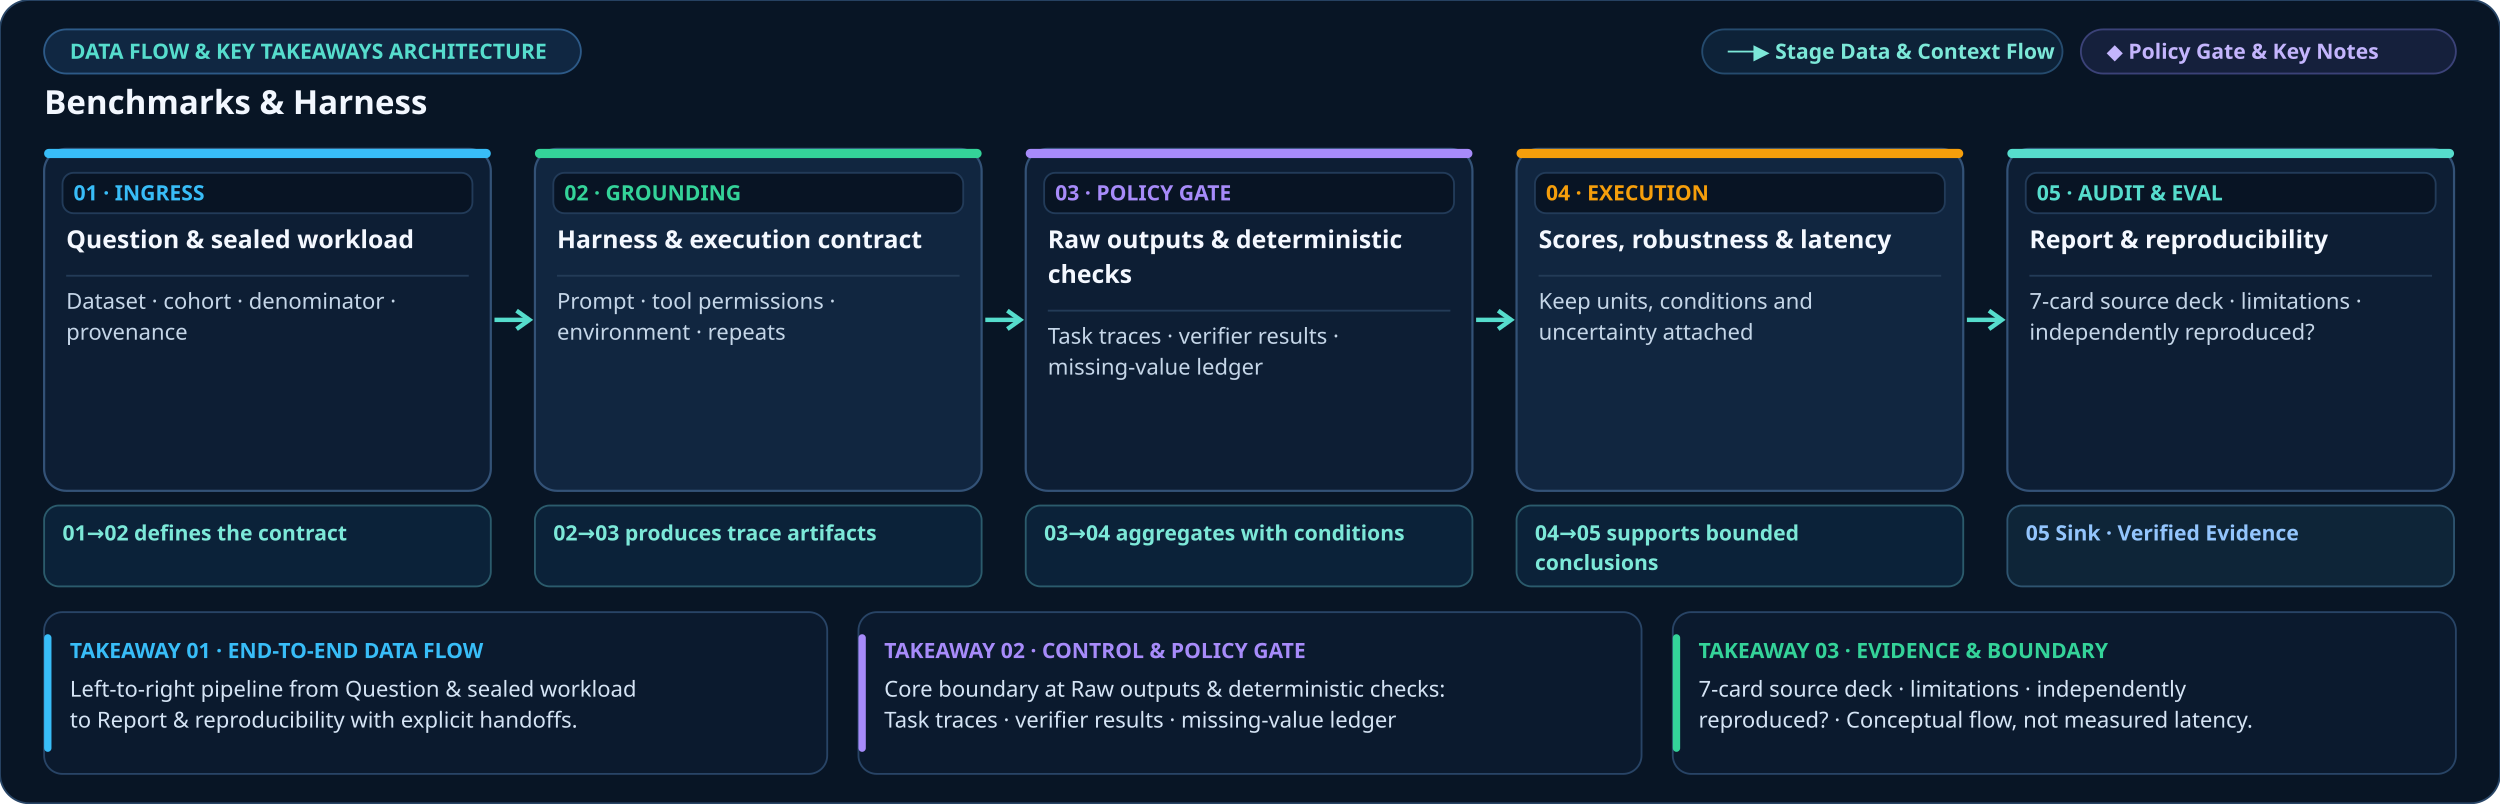
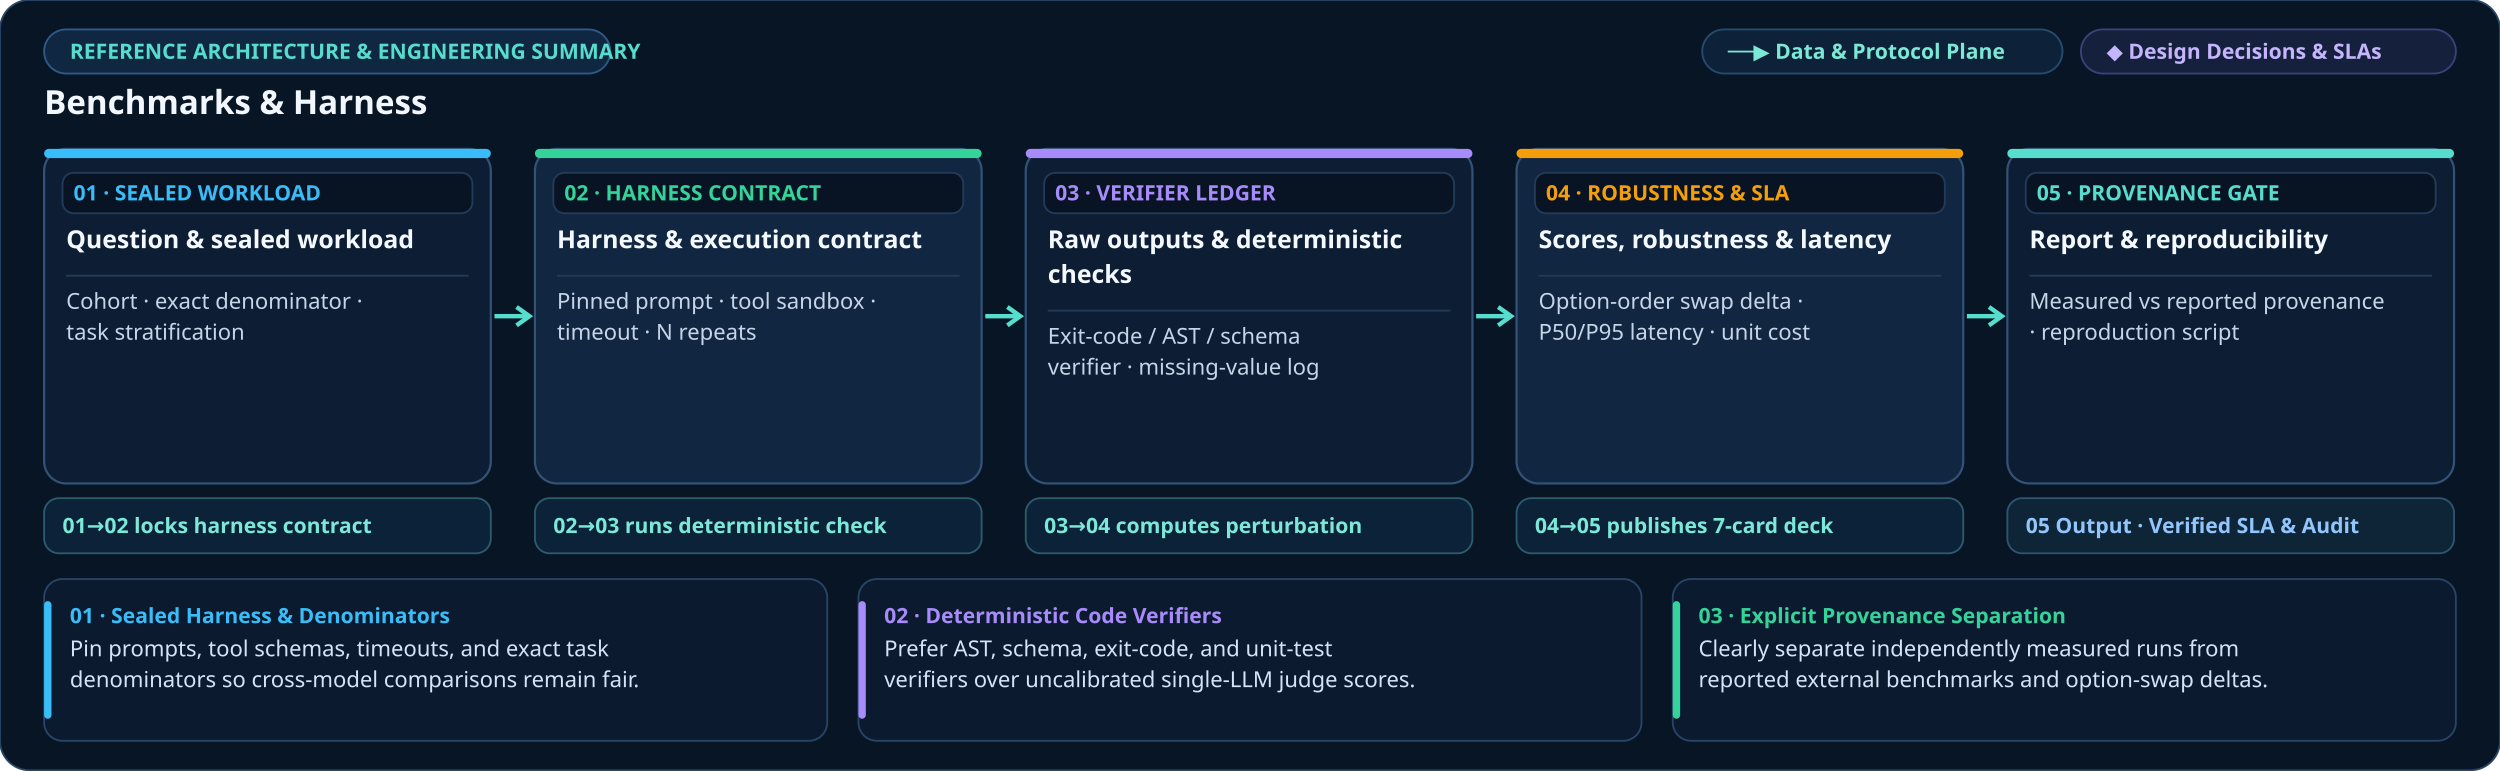
- <svg xmlns="http://www.w3.org/2000/svg" lang="en" class="knowledge-graph-wide" role="img" aria-labelledby="knowledge-3d34bff4fe6c-title knowledge-3d34bff4fe6c-desc" viewBox="0 0 1360 437" width="1360" style="width:100%;height:auto;margin:0 auto;font-family:system-ui,sans-serif">
-   <rect width="1360" height="437" rx="16" fill="#081525" stroke="#284566" />
-   <rect x="24" y="16" width="292" height="24" rx="12" fill="#102742" stroke="#2d5a88" />
+ <svg xmlns="http://www.w3.org/2000/svg" lang="en" class="knowledge-graph-wide" role="img" aria-labelledby="knowledge-51bd2ef04e6c-title knowledge-51bd2ef04e6c-desc" viewBox="0 0 1360 419" width="1360" style="width:100%;height:auto;margin:0 auto;font-family:system-ui,sans-serif">
+   <rect width="1360" height="419" rx="16" fill="#081525" stroke="#284566" />
+   <rect x="24" y="16" width="308" height="24" rx="12" fill="#102742" stroke="#2d5a88" />
  <text x="38" y="32" fill="#56ddcd" font-size="11.5" font-weight="700">
-     <tspan x="38" dy="0">DATA FLOW &amp; KEY TAKEAWAYS ARCHITECTURE</tspan>
+     <tspan x="38" dy="0">REFERENCE ARCHITECTURE &amp; ENGINEERING SUMMARY</tspan>
  </text>
  <rect x="926" y="16" width="196" height="24" rx="12" fill="#0d2238" stroke="#254b6e" />
  <text x="940" y="32" fill="#7ce8d8" font-size="11.5" font-weight="600">
-     <tspan x="940" dy="0">──▶ Stage Data &amp; Context Flow</tspan>
+     <tspan x="940" dy="0">──▶ Data &amp; Protocol Plane</tspan>
  </text>
  <rect x="1132" y="16" width="204" height="24" rx="12" fill="#15203c" stroke="#3b4278" />
  <text x="1146" y="32" fill="#c4b5fd" font-size="11.5" font-weight="600">
-     <tspan x="1146" dy="0">◆ Policy Gate &amp; Key Notes</tspan>
+     <tspan x="1146" dy="0">◆ Design Decisions &amp; SLAs</tspan>
  </text>
  <text x="24" y="62" fill="#f2f7ff" font-size="18" font-weight="700">
    <tspan x="24" dy="0">Benchmarks &amp; Harness</tspan>
  </text>
  <g data-concept="1">
-     <rect x="24" y="81" width="243" height="186" rx="12" fill="#0d1e34" stroke="#335277" stroke-width="1.2" />
+     <rect x="24" y="81" width="243" height="182" rx="12" fill="#0d1e34" stroke="#335277" stroke-width="1.2" />
    <rect x="24" y="81" width="243" height="5" rx="2.5" fill="#38bdf8" />
    <rect x="34" y="94" width="223" height="22" rx="6" fill="#081424" stroke="#223b59" />
    <text x="40" y="109" fill="#38bdf8" font-size="11.5" font-weight="700">
-       <tspan x="40" dy="0">01 · INGRESS</tspan>
+       <tspan x="40" dy="0">01 · SEALED WORKLOAD</tspan>
    </text>
    <text x="36" y="135" fill="#f4f8ff" font-size="13.5" font-weight="700">
      <tspan x="36" dy="0">Question &amp; sealed workload</tspan>
    </text>
    <path d="M36 150 H255" stroke="#233b57" stroke-width="1" />
    <text x="36" y="168" fill="#c5d6e8" font-size="12" font-weight="400">
-       <tspan x="36" dy="0">Dataset · cohort · denominator ·</tspan>
-       <tspan x="36" dy="16.8">provenance</tspan>
+       <tspan x="36" dy="0">Cohort · exact denominator ·</tspan>
+       <tspan x="36" dy="16.8">task stratification</tspan>
    </text>
  </g>
-   <g data-relationship="defines the contract">
-     <path d="M269 174 H287" fill="none" stroke="#56ddcd" stroke-width="2.4" />
-     <path d="M281 169 L288 174 L281 179" fill="none" stroke="#56ddcd" stroke-width="2.4" />
-     <rect x="24" y="275" width="243" height="44" rx="8" fill="#0b2239" stroke="#2b5b6c" />
-     <text x="34" y="294" fill="#7ce8d8" font-size="11.5" font-weight="600">
-       <tspan x="34" dy="0">01→02 defines the contract</tspan>
+   <g data-relationship="locks harness contract">
+     <path d="M269 172 H287" fill="none" stroke="#56ddcd" stroke-width="2.4" />
+     <path d="M281 167 L288 172 L281 177" fill="none" stroke="#56ddcd" stroke-width="2.4" />
+     <rect x="24" y="271" width="243" height="30" rx="8" fill="#0b2239" stroke="#2b5b6c" />
+     <text x="34" y="290" fill="#7ce8d8" font-size="11.5" font-weight="600">
+       <tspan x="34" dy="0">01→02 locks harness contract</tspan>
    </text>
  </g>
  <g data-concept="2">
-     <rect x="291" y="81" width="243" height="186" rx="12" fill="#112640" stroke="#335277" stroke-width="1.2" />
+     <rect x="291" y="81" width="243" height="182" rx="12" fill="#112640" stroke="#335277" stroke-width="1.2" />
    <rect x="291" y="81" width="243" height="5" rx="2.5" fill="#34d399" />
    <rect x="301" y="94" width="223" height="22" rx="6" fill="#081424" stroke="#223b59" />
    <text x="307" y="109" fill="#34d399" font-size="11.5" font-weight="700">
-       <tspan x="307" dy="0">02 · GROUNDING</tspan>
+       <tspan x="307" dy="0">02 · HARNESS CONTRACT</tspan>
    </text>
    <text x="303" y="135" fill="#f4f8ff" font-size="13.5" font-weight="700">
      <tspan x="303" dy="0">Harness &amp; execution contract</tspan>
    </text>
    <path d="M303 150 H522" stroke="#233b57" stroke-width="1" />
    <text x="303" y="168" fill="#c5d6e8" font-size="12" font-weight="400">
-       <tspan x="303" dy="0">Prompt · tool permissions ·</tspan>
-       <tspan x="303" dy="16.8">environment · repeats</tspan>
+       <tspan x="303" dy="0">Pinned prompt · tool sandbox ·</tspan>
+       <tspan x="303" dy="16.8">timeout · N repeats</tspan>
    </text>
  </g>
-   <g data-relationship="produces trace artifacts">
-     <path d="M536 174 H554" fill="none" stroke="#56ddcd" stroke-width="2.4" />
-     <path d="M548 169 L555 174 L548 179" fill="none" stroke="#56ddcd" stroke-width="2.4" />
-     <rect x="291" y="275" width="243" height="44" rx="8" fill="#0b2239" stroke="#2b5b6c" />
-     <text x="301" y="294" fill="#7ce8d8" font-size="11.5" font-weight="600">
-       <tspan x="301" dy="0">02→03 produces trace artifacts</tspan>
+   <g data-relationship="runs deterministic check">
+     <path d="M536 172 H554" fill="none" stroke="#56ddcd" stroke-width="2.4" />
+     <path d="M548 167 L555 172 L548 177" fill="none" stroke="#56ddcd" stroke-width="2.4" />
+     <rect x="291" y="271" width="243" height="30" rx="8" fill="#0b2239" stroke="#2b5b6c" />
+     <text x="301" y="290" fill="#7ce8d8" font-size="11.5" font-weight="600">
+       <tspan x="301" dy="0">02→03 runs deterministic check</tspan>
    </text>
  </g>
  <g data-concept="3">
-     <rect x="558" y="81" width="243" height="186" rx="12" fill="#0d1e34" stroke="#335277" stroke-width="1.2" />
+     <rect x="558" y="81" width="243" height="182" rx="12" fill="#0d1e34" stroke="#335277" stroke-width="1.2" />
    <rect x="558" y="81" width="243" height="5" rx="2.5" fill="#a78bfa" />
    <rect x="568" y="94" width="223" height="22" rx="6" fill="#081424" stroke="#223b59" />
    <text x="574" y="109" fill="#a78bfa" font-size="11.5" font-weight="700">
-       <tspan x="574" dy="0">03 · POLICY GATE</tspan>
+       <tspan x="574" dy="0">03 · VERIFIER LEDGER</tspan>
    </text>
    <text x="570" y="135" fill="#f4f8ff" font-size="13.5" font-weight="700">
      <tspan x="570" dy="0">Raw outputs &amp; deterministic</tspan>
      <tspan x="570" dy="18.9">checks</tspan>
    </text>
    <path d="M570 169 H789" stroke="#233b57" stroke-width="1" />
    <text x="570" y="187" fill="#c5d6e8" font-size="12" font-weight="400">
-       <tspan x="570" dy="0">Task traces · verifier results ·</tspan>
-       <tspan x="570" dy="16.8">missing-value ledger</tspan>
+       <tspan x="570" dy="0">Exit-code / AST / schema</tspan>
+       <tspan x="570" dy="16.8">verifier · missing-value log</tspan>
    </text>
  </g>
-   <g data-relationship="aggregates with conditions">
-     <path d="M803 174 H821" fill="none" stroke="#56ddcd" stroke-width="2.4" />
-     <path d="M815 169 L822 174 L815 179" fill="none" stroke="#56ddcd" stroke-width="2.4" />
-     <rect x="558" y="275" width="243" height="44" rx="8" fill="#0b2239" stroke="#2b5b6c" />
-     <text x="568" y="294" fill="#7ce8d8" font-size="11.5" font-weight="600">
-       <tspan x="568" dy="0">03→04 aggregates with conditions</tspan>
+   <g data-relationship="computes perturbation">
+     <path d="M803 172 H821" fill="none" stroke="#56ddcd" stroke-width="2.4" />
+     <path d="M815 167 L822 172 L815 177" fill="none" stroke="#56ddcd" stroke-width="2.4" />
+     <rect x="558" y="271" width="243" height="30" rx="8" fill="#0b2239" stroke="#2b5b6c" />
+     <text x="568" y="290" fill="#7ce8d8" font-size="11.5" font-weight="600">
+       <tspan x="568" dy="0">03→04 computes perturbation</tspan>
    </text>
  </g>
  <g data-concept="4">
-     <rect x="825" y="81" width="243" height="186" rx="12" fill="#112640" stroke="#335277" stroke-width="1.2" />
+     <rect x="825" y="81" width="243" height="182" rx="12" fill="#112640" stroke="#335277" stroke-width="1.2" />
    <rect x="825" y="81" width="243" height="5" rx="2.5" fill="#f59e0b" />
    <rect x="835" y="94" width="223" height="22" rx="6" fill="#081424" stroke="#223b59" />
    <text x="841" y="109" fill="#f59e0b" font-size="11.5" font-weight="700">
-       <tspan x="841" dy="0">04 · EXECUTION</tspan>
+       <tspan x="841" dy="0">04 · ROBUSTNESS &amp; SLA</tspan>
    </text>
    <text x="837" y="135" fill="#f4f8ff" font-size="13.5" font-weight="700">
      <tspan x="837" dy="0">Scores, robustness &amp; latency</tspan>
    </text>
    <path d="M837 150 H1056" stroke="#233b57" stroke-width="1" />
    <text x="837" y="168" fill="#c5d6e8" font-size="12" font-weight="400">
-       <tspan x="837" dy="0">Keep units, conditions and</tspan>
-       <tspan x="837" dy="16.8">uncertainty attached</tspan>
+       <tspan x="837" dy="0">Option-order swap delta ·</tspan>
+       <tspan x="837" dy="16.8">P50/P95 latency · unit cost</tspan>
    </text>
  </g>
-   <g data-relationship="supports bounded conclusions">
-     <path d="M1070 174 H1088" fill="none" stroke="#56ddcd" stroke-width="2.4" />
-     <path d="M1082 169 L1089 174 L1082 179" fill="none" stroke="#56ddcd" stroke-width="2.4" />
-     <rect x="825" y="275" width="243" height="44" rx="8" fill="#0b2239" stroke="#2b5b6c" />
-     <text x="835" y="294" fill="#7ce8d8" font-size="11.5" font-weight="600">
-       <tspan x="835" dy="0">04→05 supports bounded</tspan>
-       <tspan x="835" dy="16.1">conclusions</tspan>
+   <g data-relationship="publishes 7-card deck">
+     <path d="M1070 172 H1088" fill="none" stroke="#56ddcd" stroke-width="2.4" />
+     <path d="M1082 167 L1089 172 L1082 177" fill="none" stroke="#56ddcd" stroke-width="2.4" />
+     <rect x="825" y="271" width="243" height="30" rx="8" fill="#0b2239" stroke="#2b5b6c" />
+     <text x="835" y="290" fill="#7ce8d8" font-size="11.5" font-weight="600">
+       <tspan x="835" dy="0">04→05 publishes 7-card deck</tspan>
    </text>
  </g>
  <g data-concept="5">
-     <rect x="1092" y="81" width="243" height="186" rx="12" fill="#0d1e34" stroke="#335277" stroke-width="1.2" />
+     <rect x="1092" y="81" width="243" height="182" rx="12" fill="#0d1e34" stroke="#335277" stroke-width="1.2" />
    <rect x="1092" y="81" width="243" height="5" rx="2.5" fill="#56ddcd" />
    <rect x="1102" y="94" width="223" height="22" rx="6" fill="#081424" stroke="#223b59" />
    <text x="1108" y="109" fill="#56ddcd" font-size="11.5" font-weight="700">
-       <tspan x="1108" dy="0">05 · AUDIT &amp; EVAL</tspan>
+       <tspan x="1108" dy="0">05 · PROVENANCE GATE</tspan>
    </text>
    <text x="1104" y="135" fill="#f4f8ff" font-size="13.5" font-weight="700">
      <tspan x="1104" dy="0">Report &amp; reproducibility</tspan>
    </text>
    <path d="M1104 150 H1323" stroke="#233b57" stroke-width="1" />
    <text x="1104" y="168" fill="#c5d6e8" font-size="12" font-weight="400">
-       <tspan x="1104" dy="0">7-card source deck · limitations ·</tspan>
-       <tspan x="1104" dy="16.8">independently reproduced?</tspan>
+       <tspan x="1104" dy="0">Measured vs reported provenance</tspan>
+       <tspan x="1104" dy="16.8">· reproduction script</tspan>
    </text>
  </g>
-   <rect x="1092" y="275" width="243" height="44" rx="8" fill="#0e2538" stroke="#2e5470" />
-   <text x="1102" y="294" fill="#93c5fd" font-size="11.5" font-weight="600">
-     <tspan x="1102" dy="0">05 Sink · Verified Evidence</tspan>
+   <rect x="1092" y="271" width="243" height="30" rx="8" fill="#0e2538" stroke="#2e5470" />
+   <text x="1102" y="290" fill="#93c5fd" font-size="11.5" font-weight="600">
+     <tspan x="1102" dy="0">05 Output · Verified SLA &amp; Audit</tspan>
  </text>
  <g data-takeaway="1">
-     <rect x="24" y="333" width="426" height="88" rx="10" fill="#0b1a2e" stroke="#284466" />
-     <rect x="24" y="345" width="4" height="64" rx="2" fill="#38bdf8" />
-     <text x="38" y="358" fill="#38bdf8" font-size="11.5" font-weight="700">
-       <tspan x="38" dy="0">TAKEAWAY 01 · END-TO-END DATA FLOW</tspan>
+     <rect x="24" y="315" width="426" height="88" rx="10" fill="#0b1a2e" stroke="#284466" />
+     <rect x="24" y="327" width="4" height="64" rx="2" fill="#38bdf8" />
+     <text x="38" y="339" fill="#38bdf8" font-size="11.5" font-weight="700">
+       <tspan x="38" dy="0">01 · Sealed Harness &amp; Denominators</tspan>
    </text>
-     <text x="38" y="379" fill="#d5e4f5" font-size="12" font-weight="400">
-       <tspan x="38" dy="0">Left-to-right pipeline from Question &amp; sealed workload</tspan>
-       <tspan x="38" dy="16.8">to Report &amp; reproducibility with explicit handoffs.</tspan>
+     <text x="38" y="357" fill="#d5e4f5" font-size="12" font-weight="400">
+       <tspan x="38" dy="0">Pin prompts, tool schemas, timeouts, and exact task</tspan>
+       <tspan x="38" dy="16.8">denominators so cross-model comparisons remain fair.</tspan>
    </text>
  </g>
  <g data-takeaway="2">
-     <rect x="467" y="333" width="426" height="88" rx="10" fill="#0b1a2e" stroke="#284466" />
-     <rect x="467" y="345" width="4" height="64" rx="2" fill="#a78bfa" />
-     <text x="481" y="358" fill="#a78bfa" font-size="11.5" font-weight="700">
-       <tspan x="481" dy="0">TAKEAWAY 02 · CONTROL &amp; POLICY GATE</tspan>
+     <rect x="467" y="315" width="426" height="88" rx="10" fill="#0b1a2e" stroke="#284466" />
+     <rect x="467" y="327" width="4" height="64" rx="2" fill="#a78bfa" />
+     <text x="481" y="339" fill="#a78bfa" font-size="11.5" font-weight="700">
+       <tspan x="481" dy="0">02 · Deterministic Code Verifiers</tspan>
    </text>
-     <text x="481" y="379" fill="#d5e4f5" font-size="12" font-weight="400">
-       <tspan x="481" dy="0">Core boundary at Raw outputs &amp; deterministic checks:</tspan>
-       <tspan x="481" dy="16.8">Task traces · verifier results · missing-value ledger</tspan>
+     <text x="481" y="357" fill="#d5e4f5" font-size="12" font-weight="400">
+       <tspan x="481" dy="0">Prefer AST, schema, exit-code, and unit-test</tspan>
+       <tspan x="481" dy="16.8">verifiers over uncalibrated single-LLM judge scores.</tspan>
    </text>
  </g>
  <g data-takeaway="3">
-     <rect x="910" y="333" width="426" height="88" rx="10" fill="#0b1a2e" stroke="#284466" />
-     <rect x="910" y="345" width="4" height="64" rx="2" fill="#34d399" />
-     <text x="924" y="358" fill="#34d399" font-size="11.5" font-weight="700">
-       <tspan x="924" dy="0">TAKEAWAY 03 · EVIDENCE &amp; BOUNDARY</tspan>
+     <rect x="910" y="315" width="426" height="88" rx="10" fill="#0b1a2e" stroke="#284466" />
+     <rect x="910" y="327" width="4" height="64" rx="2" fill="#34d399" />
+     <text x="924" y="339" fill="#34d399" font-size="11.5" font-weight="700">
+       <tspan x="924" dy="0">03 · Explicit Provenance Separation</tspan>
    </text>
-     <text x="924" y="379" fill="#d5e4f5" font-size="12" font-weight="400">
-       <tspan x="924" dy="0">7-card source deck · limitations · independently</tspan>
-       <tspan x="924" dy="16.8">reproduced? · Conceptual flow, not measured latency.</tspan>
+     <text x="924" y="357" fill="#d5e4f5" font-size="12" font-weight="400">
+       <tspan x="924" dy="0">Clearly separate independently measured runs from</tspan>
+       <tspan x="924" dy="16.8">reported external benchmarks and option-swap deltas.</tspan>
    </text>
  </g>
</svg>
